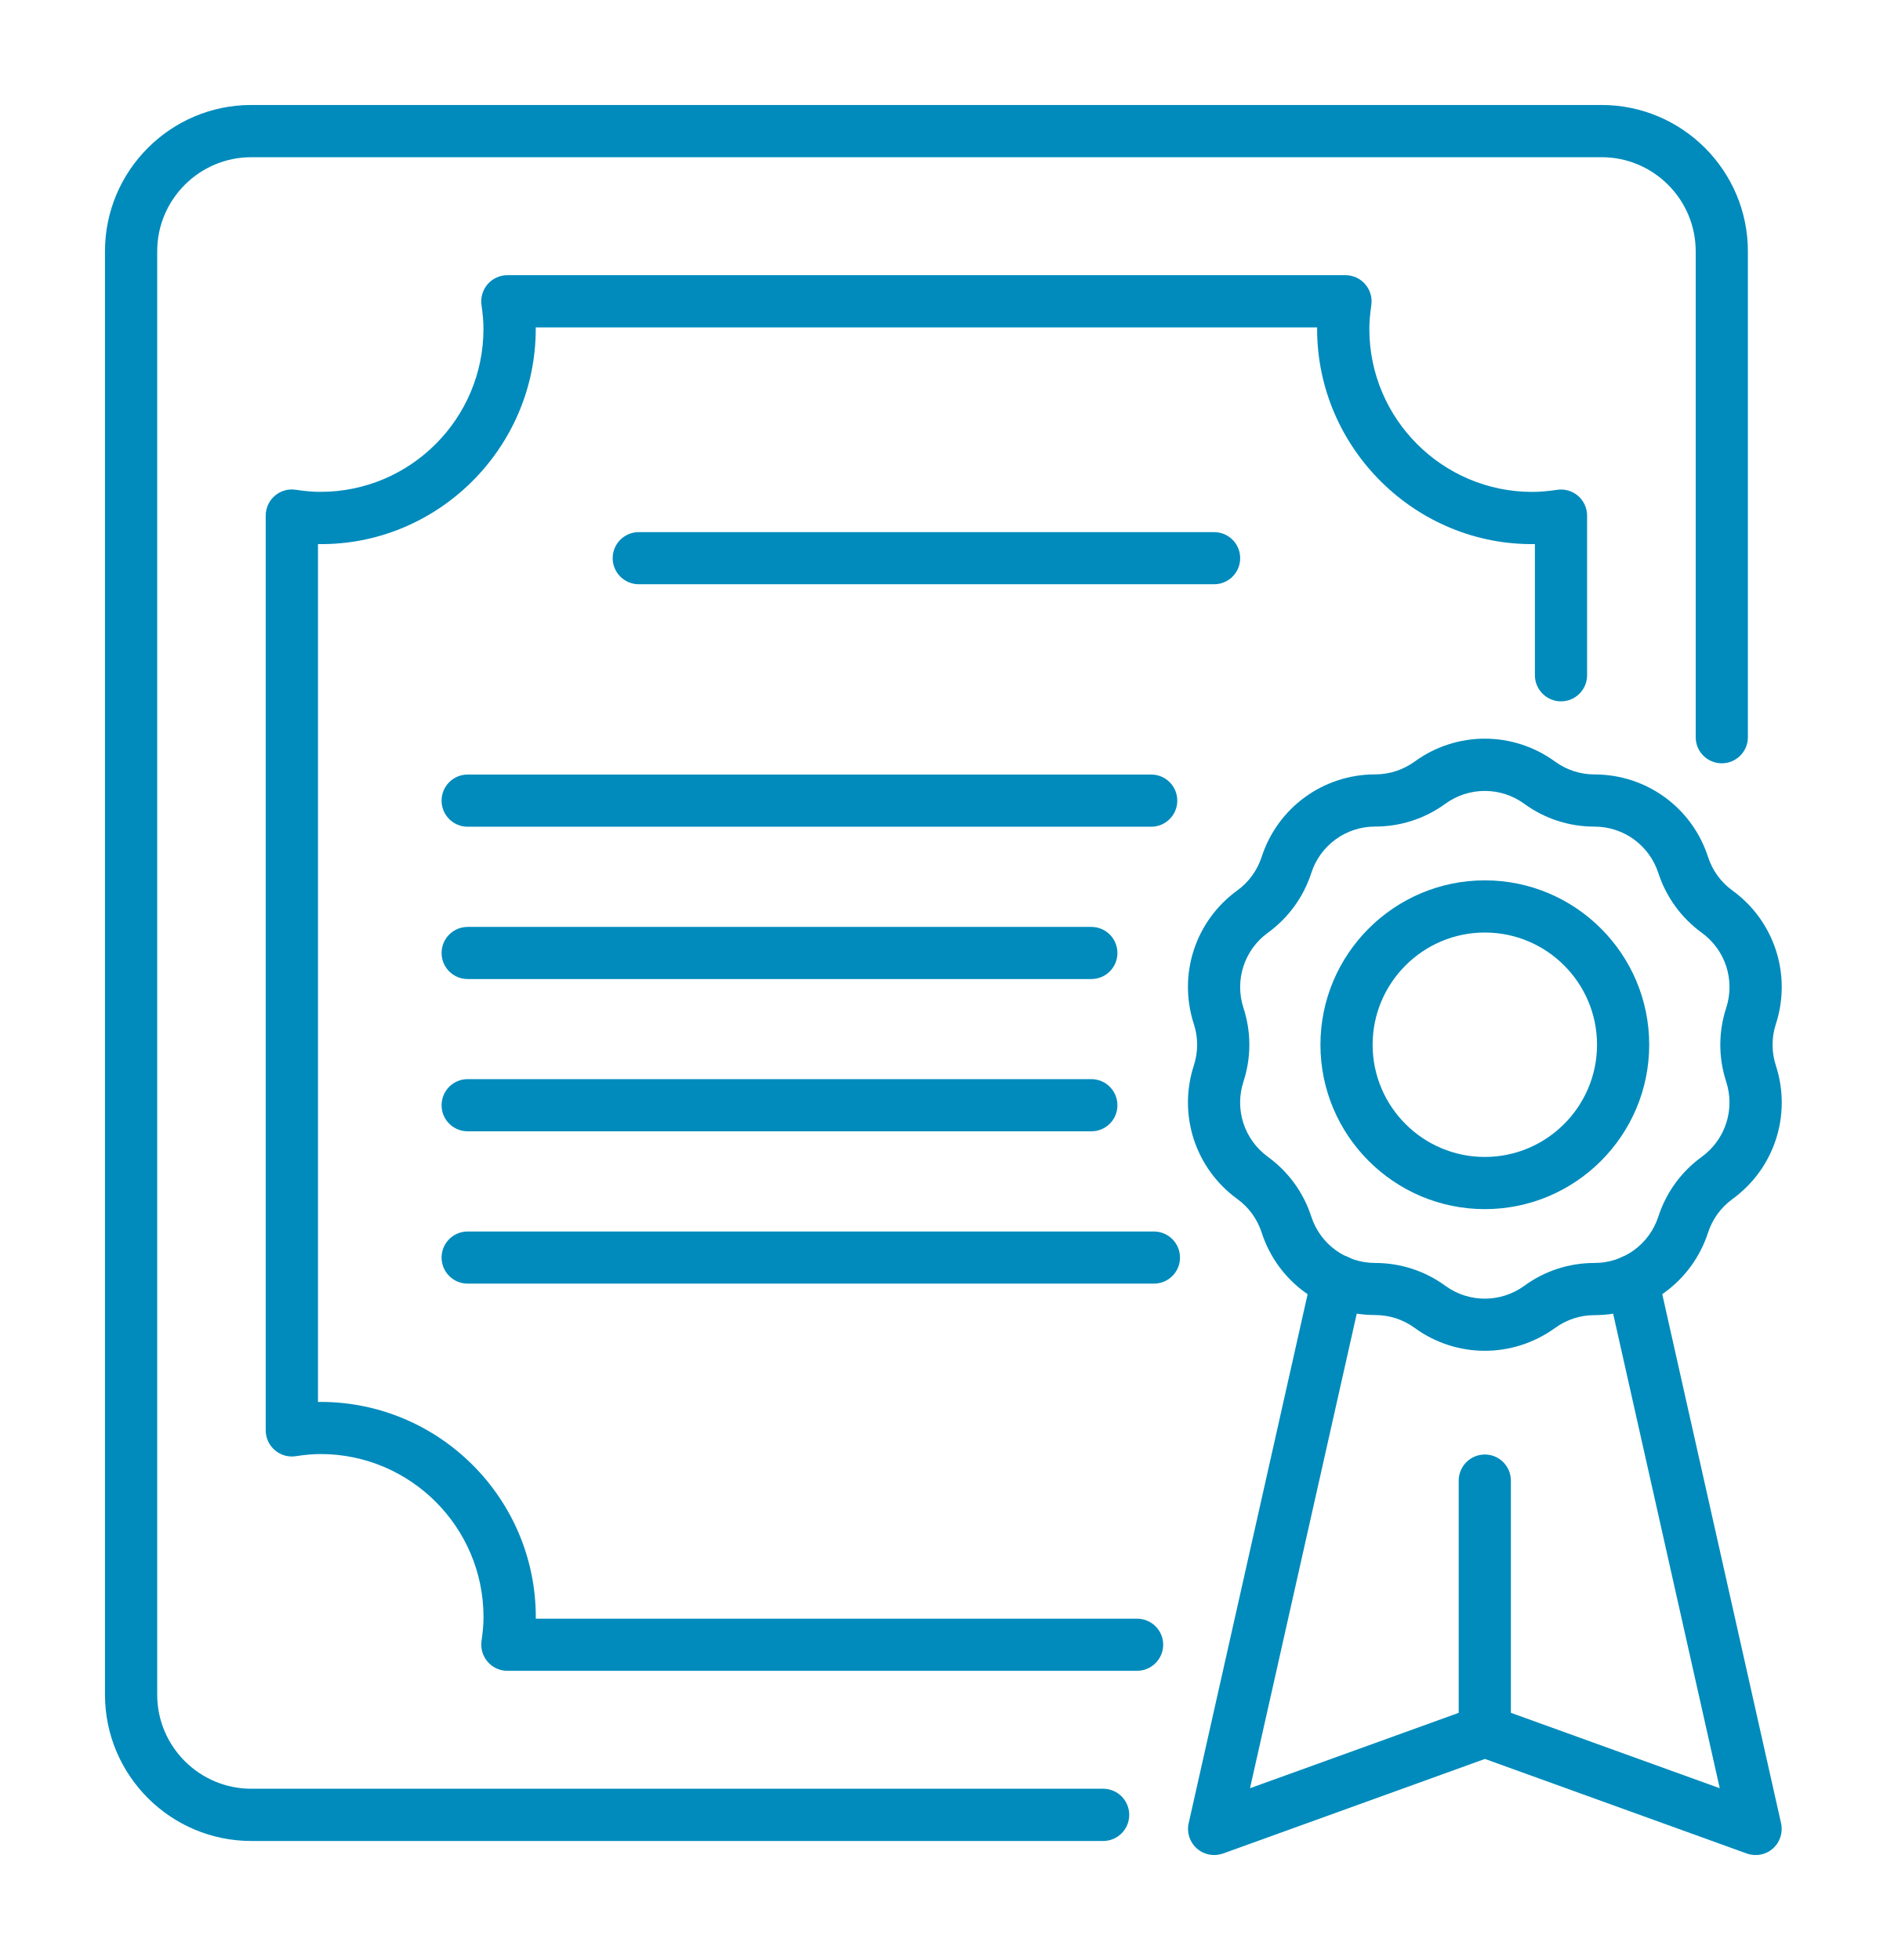
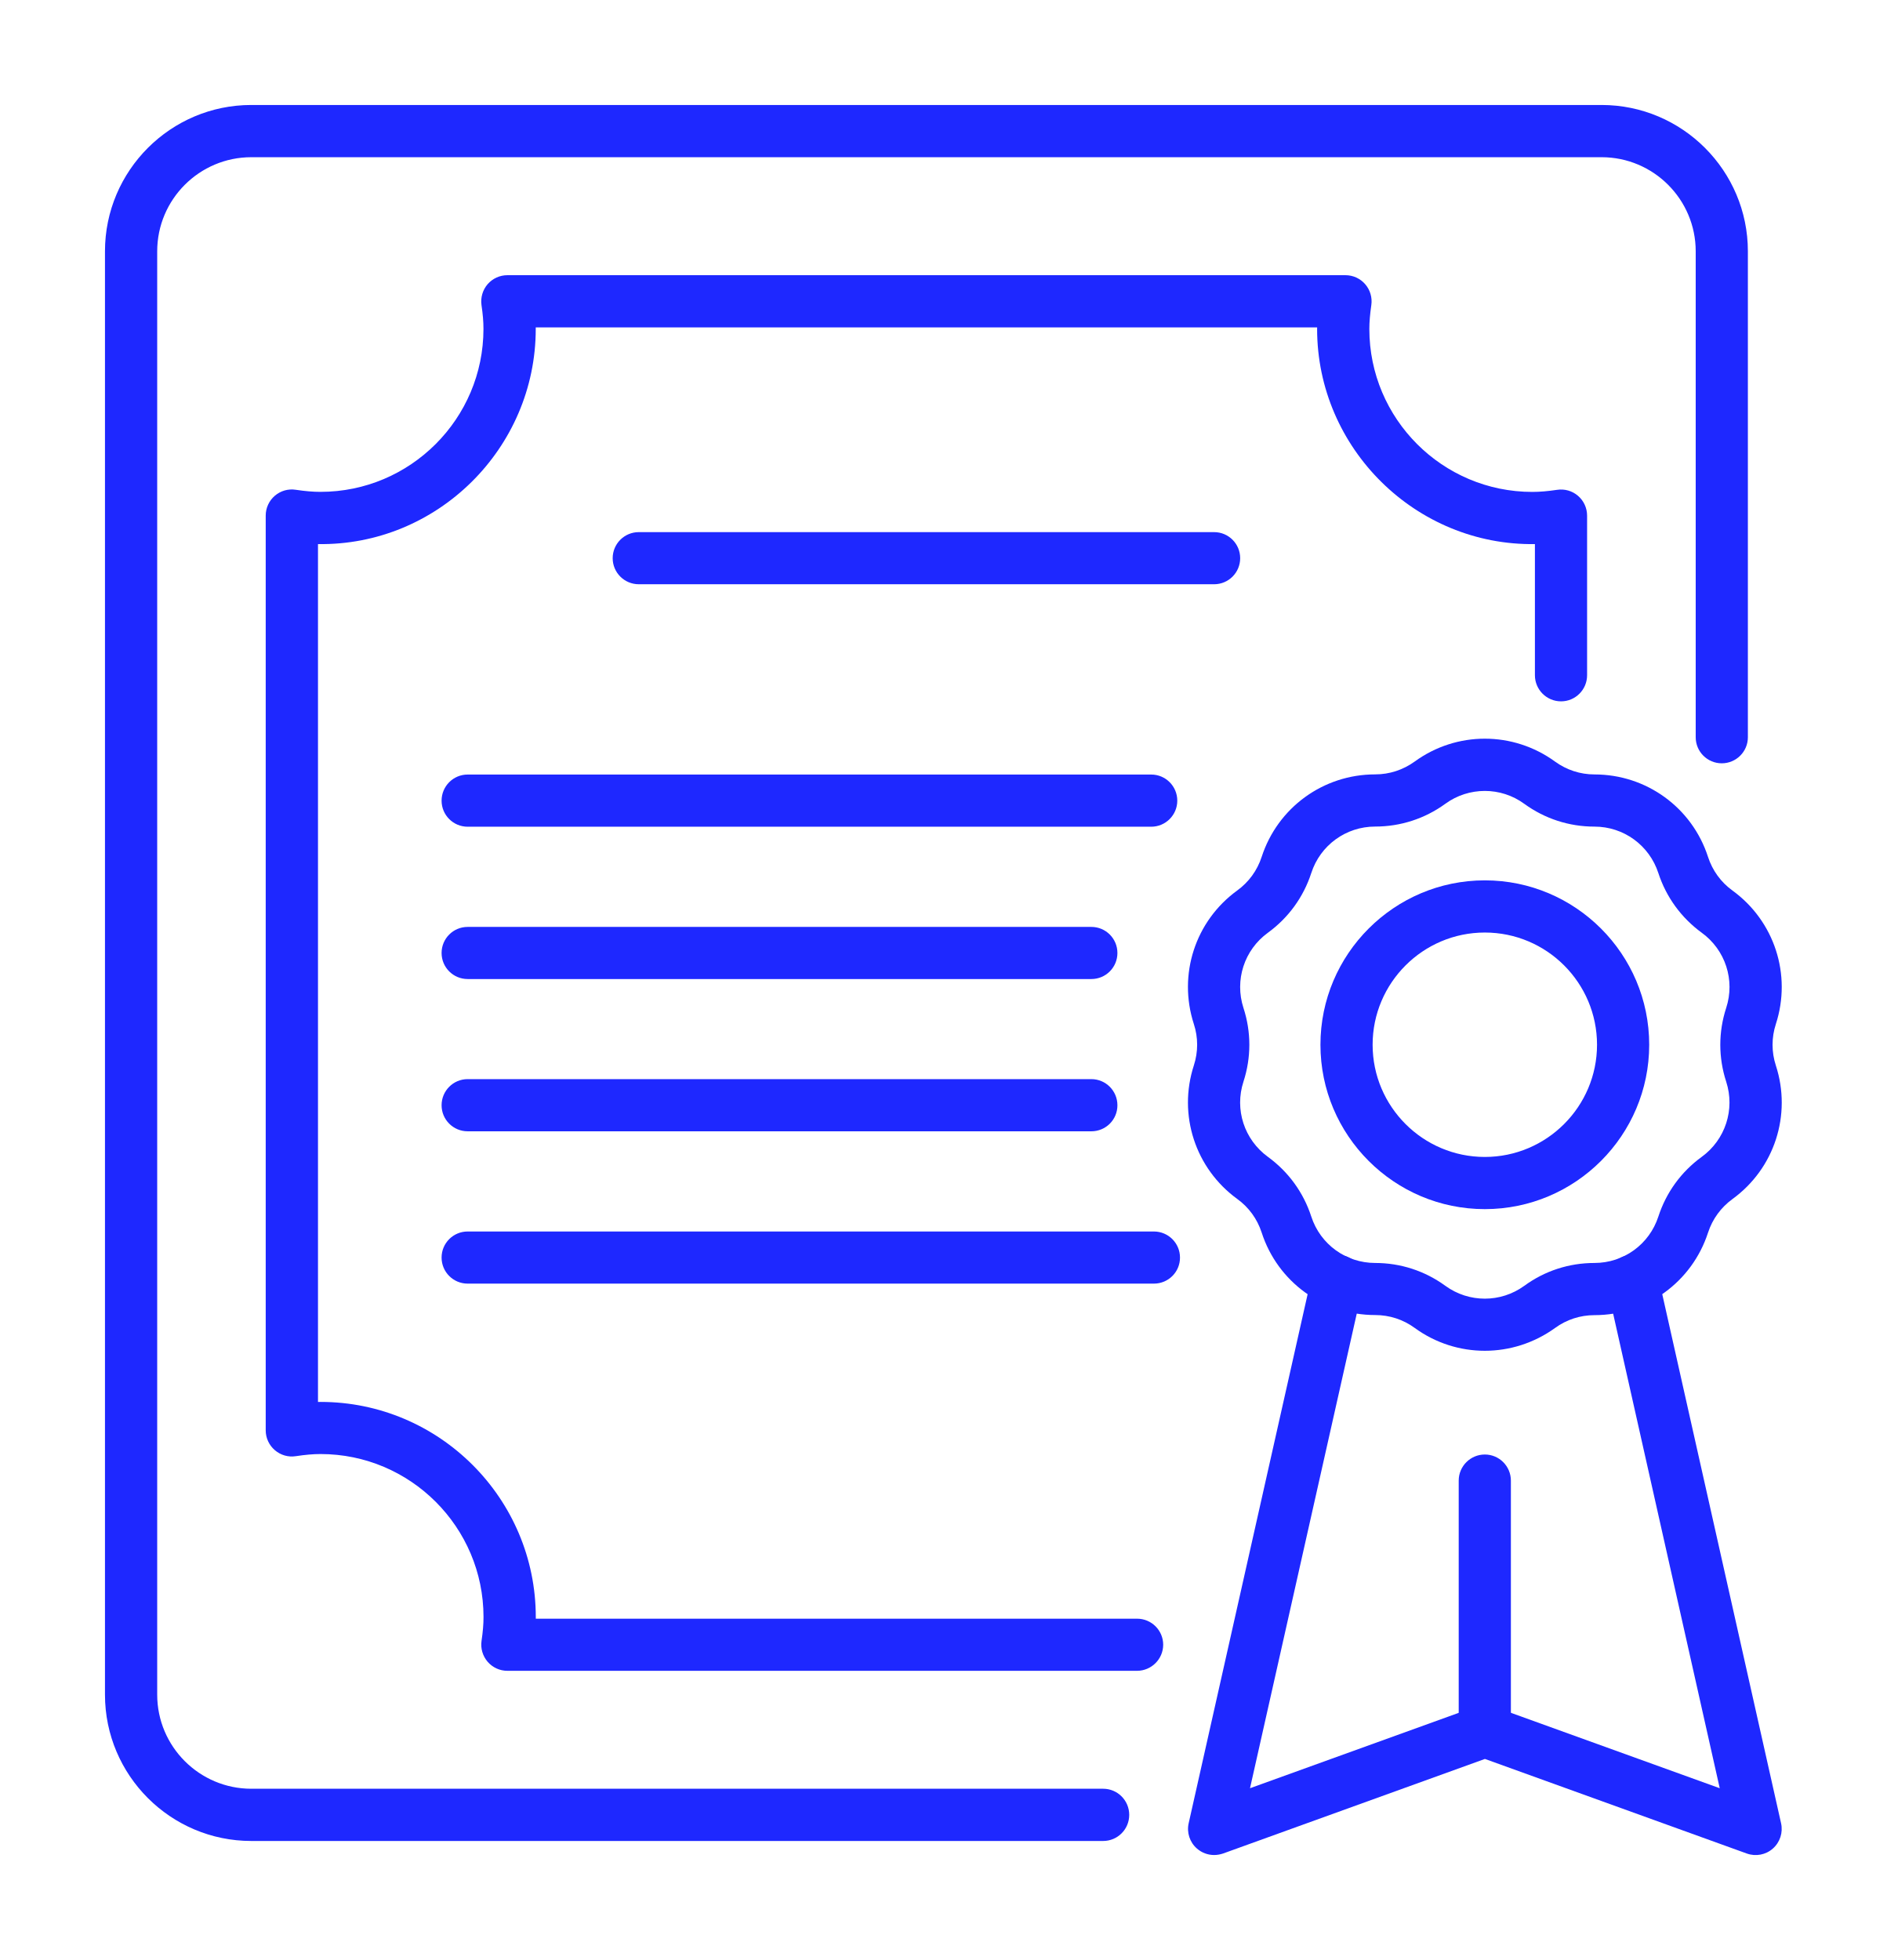
- <svg xmlns="http://www.w3.org/2000/svg" fill="#008BBC" version="1.1" viewBox="0 0 36.27 37.677">
+ <svg xmlns="http://www.w3.org/2000/svg" fill="#1E28FF" version="1.1" viewBox="0 0 36.27 37.677">
  <g>
    <path d="M21.207,35.389H4.831c-1.551,0-2.813-1.261-2.813-2.813V4.831c0-1.551,1.262-2.813,2.813-2.813h25.957   c1.551,0,2.813,1.262,2.813,2.813v9.341c0,0.277-0.225,0.501-0.502,0.501c-0.277,0-0.501-0.224-0.501-0.501V4.831   c0-0.998-0.812-1.809-1.809-1.809H4.831c-0.998,0-1.809,0.812-1.809,1.809v27.745c0,0.998,0.812,1.809,1.809,1.809h16.376   c0.277,0,0.501,0.225,0.501,0.502C21.708,35.165,21.484,35.389,21.207,35.389z" />
    <path d="M21.857,32.118H9.754c-0.146,0-0.284-0.063-0.38-0.174c-0.095-0.111-0.138-0.257-0.117-0.401   c0.026-0.176,0.038-0.321,0.038-0.459c0-1.728-1.406-3.133-3.133-3.133c-0.143,0-0.298,0.014-0.475,0.041   c-0.144,0.023-0.291-0.019-0.403-0.115c-0.111-0.095-0.176-0.234-0.176-0.381V9.911c0-0.146,0.064-0.286,0.175-0.381   c0.111-0.095,0.257-0.138,0.403-0.115c0.18,0.027,0.331,0.04,0.475,0.04c1.728,0,3.133-1.406,3.133-3.133   c0-0.138-0.012-0.284-0.038-0.458C9.236,5.72,9.279,5.573,9.374,5.463C9.47,5.353,9.608,5.29,9.754,5.29h16.111   c0.146,0,0.284,0.063,0.38,0.174c0.095,0.11,0.138,0.257,0.117,0.401c-0.025,0.176-0.038,0.321-0.038,0.458   c0,1.728,1.406,3.133,3.133,3.133c0.144,0,0.295-0.013,0.476-0.04c0.144-0.022,0.291,0.019,0.402,0.115   c0.111,0.095,0.175,0.234,0.175,0.381v3.068c0,0.277-0.224,0.502-0.501,0.502c-0.277,0-0.502-0.225-0.502-0.502v-2.521   c-2.285,0.034-4.187-1.838-4.187-4.136c0-0.01,0-0.019,0.001-0.029H10.299c0,0.01,0,0.019,0,0.029c0,2.298-1.897,4.171-4.186,4.136   v16.491c0.017-0.001,0.034-0.001,0.05-0.001c2.281,0,4.137,1.856,4.137,4.137c0,0.01,0,0.02,0,0.03h11.559   c0.277,0,0.502,0.224,0.502,0.501C22.36,31.893,22.135,32.118,21.857,32.118z" />
    <path d="M23.34,11.231H12.28c-0.277,0-0.502-0.224-0.502-0.501s0.225-0.501,0.502-0.501h11.06c0.277,0,0.501,0.224,0.501,0.501   S23.617,11.231,23.34,11.231z" />
    <path d="M22.131,15.892H8.99c-0.277,0-0.501-0.224-0.501-0.501s0.224-0.502,0.501-0.502h13.141c0.277,0,0.501,0.225,0.501,0.502   S22.407,15.892,22.131,15.892z" />
    <path d="M20.98,18.82H8.99c-0.277,0-0.501-0.224-0.501-0.501s0.224-0.501,0.501-0.501h11.99c0.277,0,0.501,0.224,0.501,0.501   S21.258,18.82,20.98,18.82z" />
    <path d="M20.98,21.747H8.99c-0.277,0-0.501-0.224-0.501-0.501c0-0.277,0.224-0.502,0.501-0.502h11.99   c0.277,0,0.501,0.225,0.501,0.502C21.482,21.523,21.258,21.747,20.98,21.747z" />
    <path d="M22.183,24.675H8.99c-0.277,0-0.501-0.224-0.501-0.501c0-0.277,0.224-0.501,0.501-0.501h13.192   c0.277,0,0.502,0.224,0.502,0.501C22.685,24.451,22.46,24.675,22.183,24.675z" />
    <path d="M28.544,25.966c-0.473,0-0.946-0.146-1.349-0.44c-0.222-0.162-0.485-0.247-0.759-0.247c-0.998,0-1.875-0.637-2.182-1.586   c-0.085-0.261-0.247-0.485-0.47-0.646c-0.806-0.586-1.142-1.617-0.834-2.565c0.085-0.262,0.085-0.538,0-0.798   c-0.308-0.949,0.027-1.98,0.834-2.566c0.222-0.161,0.385-0.385,0.47-0.646c0.308-0.948,1.185-1.586,2.182-1.586   c0.275,0,0.537-0.086,0.76-0.247c0.806-0.586,1.891-0.586,2.698,0.001c0.222,0.161,0.485,0.247,0.759,0.247   c0.997,0,1.875,0.637,2.182,1.586c0.085,0.261,0.247,0.485,0.47,0.646c0.806,0.586,1.142,1.617,0.834,2.566   c-0.085,0.261-0.085,0.537,0,0.798c0.308,0.949-0.027,1.98-0.834,2.566c-0.222,0.162-0.385,0.385-0.47,0.646   c-0.308,0.948-1.185,1.586-2.182,1.586c-0.275,0-0.537,0.085-0.759,0.247C29.49,25.819,29.017,25.966,28.544,25.966z    M28.544,15.204c-0.266,0-0.533,0.082-0.759,0.247c-0.395,0.287-0.862,0.438-1.349,0.438c-0.562,0-1.055,0.359-1.228,0.893   c-0.151,0.464-0.439,0.86-0.834,1.148c-0.455,0.33-0.643,0.911-0.47,1.445c0.151,0.463,0.151,0.954,0,1.418   c-0.174,0.534,0.015,1.114,0.47,1.445c0.394,0.287,0.683,0.684,0.834,1.148c0.173,0.533,0.667,0.892,1.228,0.892   c0.488,0,0.955,0.152,1.349,0.439c0.454,0.33,1.065,0.329,1.518,0c0.394-0.288,0.861-0.439,1.349-0.439   c0.561,0,1.055-0.359,1.228-0.892c0.151-0.464,0.439-0.861,0.834-1.148c0.454-0.33,0.643-0.911,0.47-1.445   c-0.151-0.464-0.151-0.954,0-1.418c0.174-0.534-0.015-1.115-0.47-1.445c-0.394-0.288-0.683-0.684-0.834-1.147   c-0.174-0.534-0.667-0.893-1.228-0.893c-0.488,0-0.954-0.151-1.349-0.438C29.076,15.286,28.81,15.204,28.544,15.204z" />
    <path d="M23.34,35.659c-0.12,0-0.238-0.043-0.332-0.126c-0.137-0.12-0.198-0.308-0.157-0.486l2.369-10.535   c0.061-0.27,0.33-0.439,0.599-0.38c0.27,0.061,0.44,0.33,0.38,0.6l-2.169,9.643l4.344-1.569c0.11-0.04,0.231-0.04,0.341,0   l4.345,1.569l-2.166-9.643c-0.06-0.269,0.109-0.538,0.38-0.599c0.269-0.062,0.539,0.109,0.599,0.38l2.366,10.535   c0.04,0.178-0.02,0.365-0.157,0.486c-0.137,0.122-0.33,0.158-0.502,0.096l-5.034-1.818l-5.034,1.818   C23.454,35.649,23.397,35.659,23.34,35.659z" />
    <path d="M28.544,33.78c-0.277,0-0.502-0.225-0.502-0.502v-4.816c0-0.277,0.225-0.502,0.502-0.502c0.277,0,0.501,0.225,0.501,0.502   v4.816C29.046,33.555,28.821,33.78,28.544,33.78z" />
    <path d="M28.544,23.243c-1.742,0-3.16-1.418-3.16-3.16c0-1.742,1.418-3.16,3.16-3.16c1.742,0,3.16,1.417,3.16,3.16   C31.704,21.825,30.287,23.243,28.544,23.243z M28.544,17.926c-1.189,0-2.157,0.968-2.157,2.157c0,1.189,0.968,2.157,2.157,2.157   c1.189,0,2.157-0.968,2.157-2.157C30.701,18.893,29.734,17.926,28.544,17.926z" />
  </g>
</svg>
